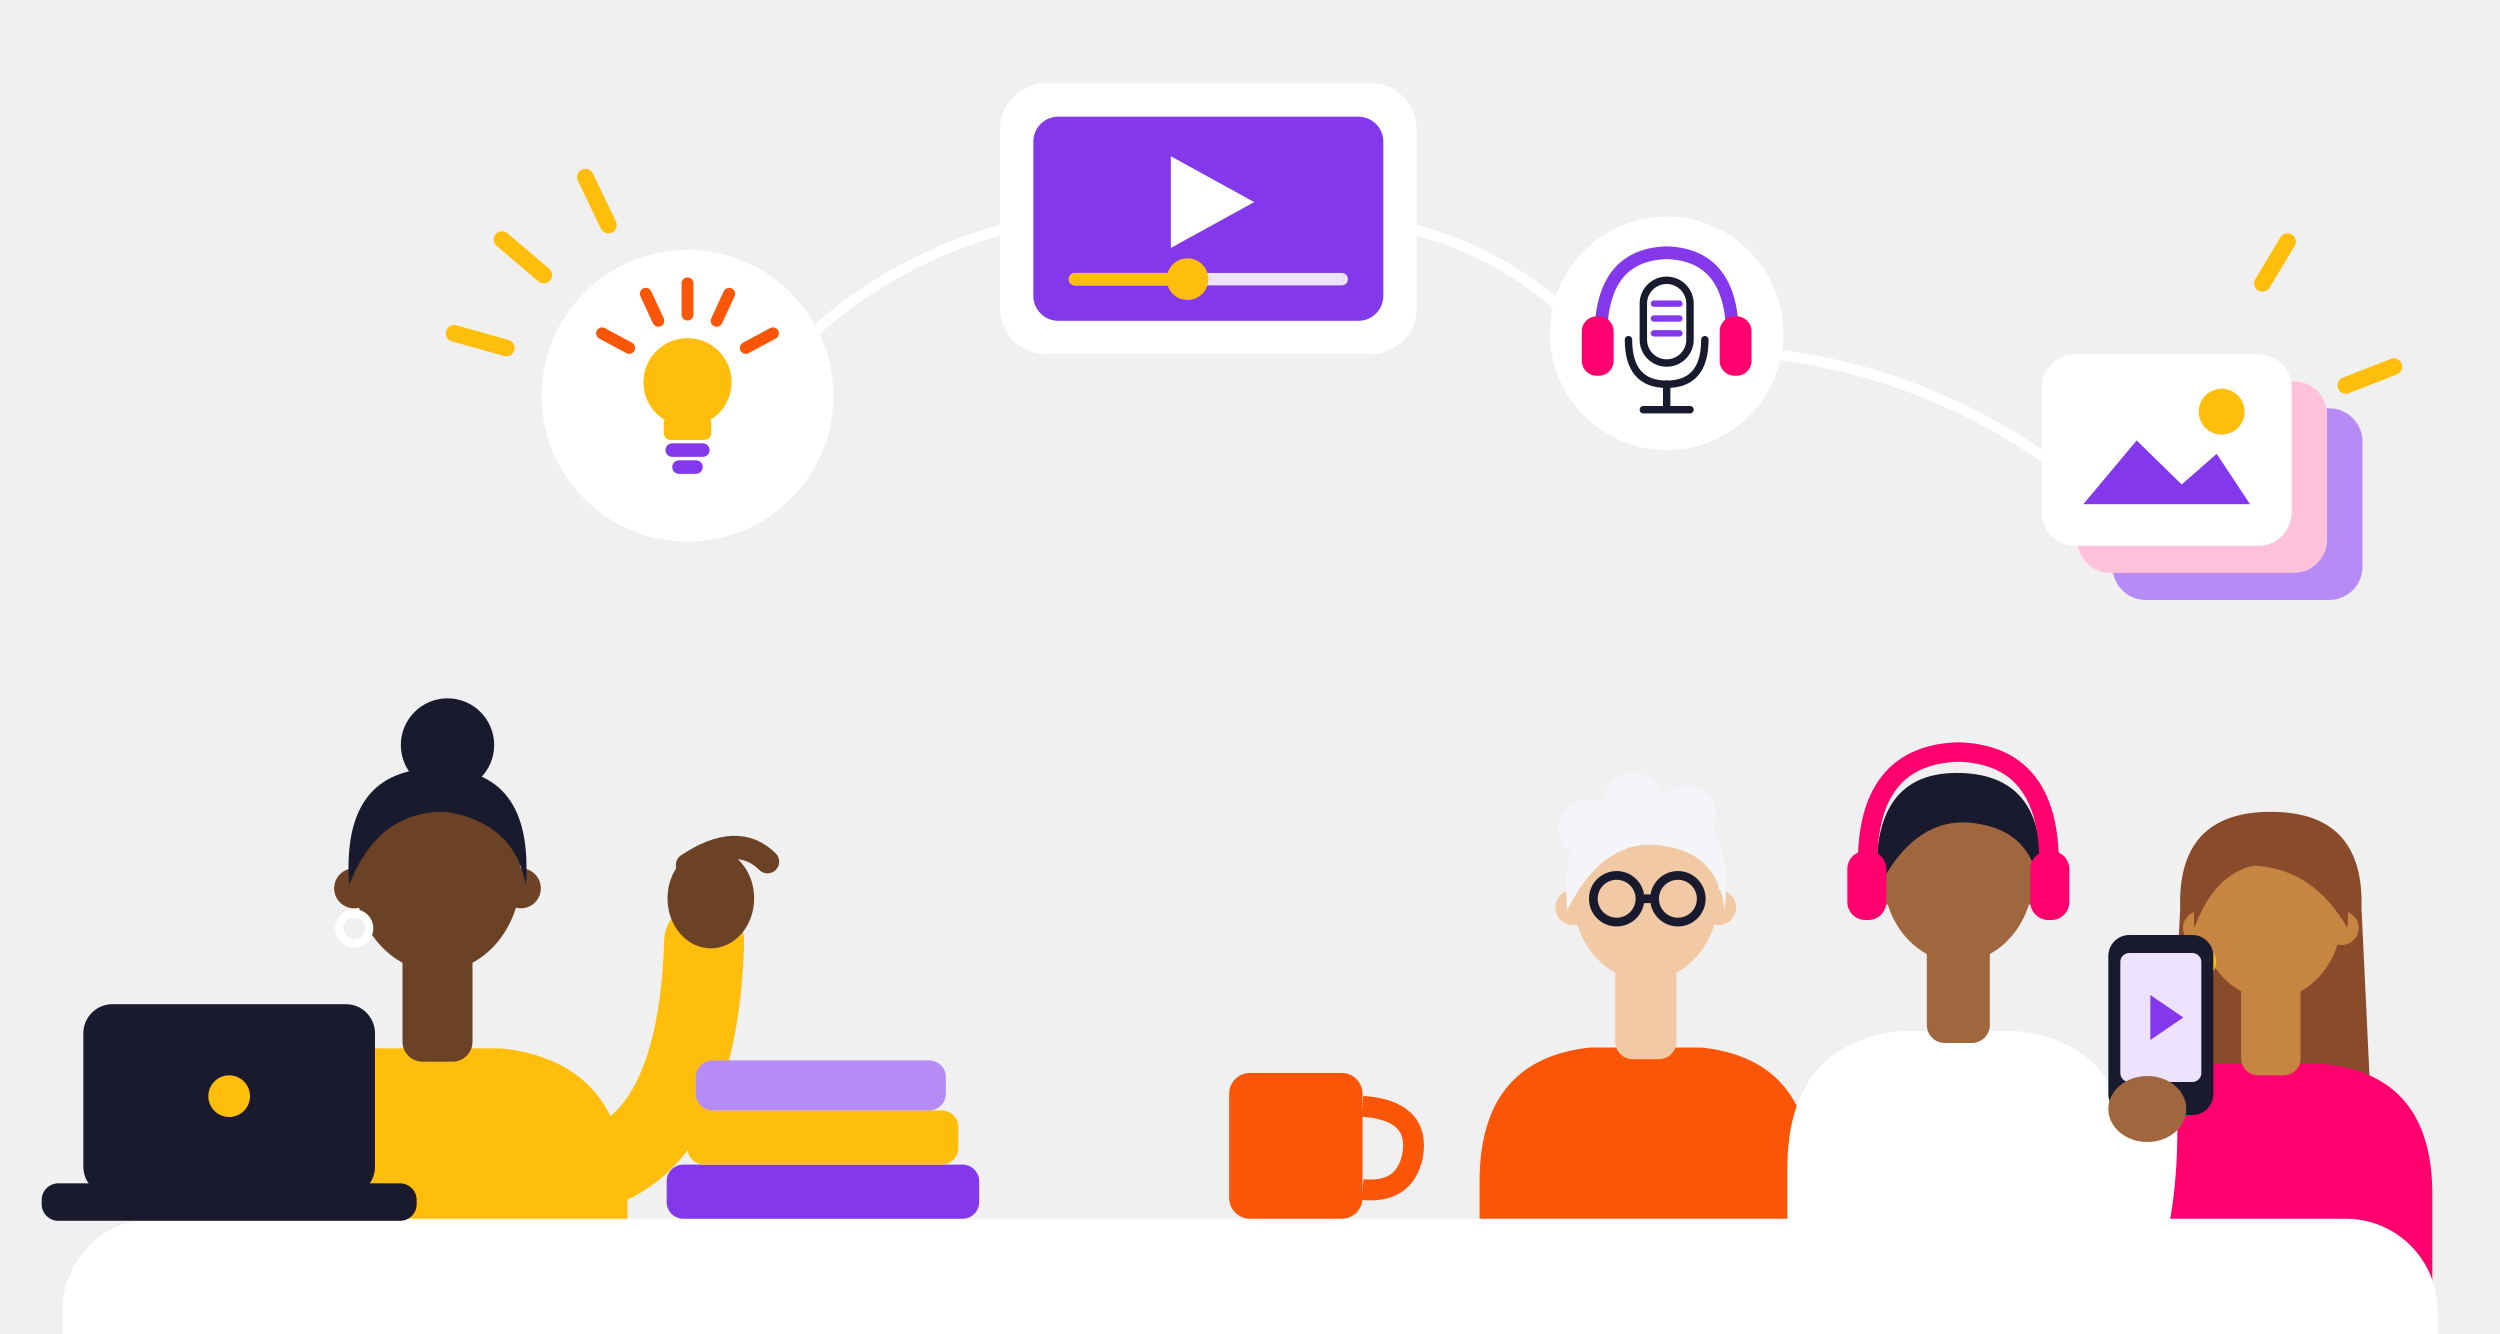
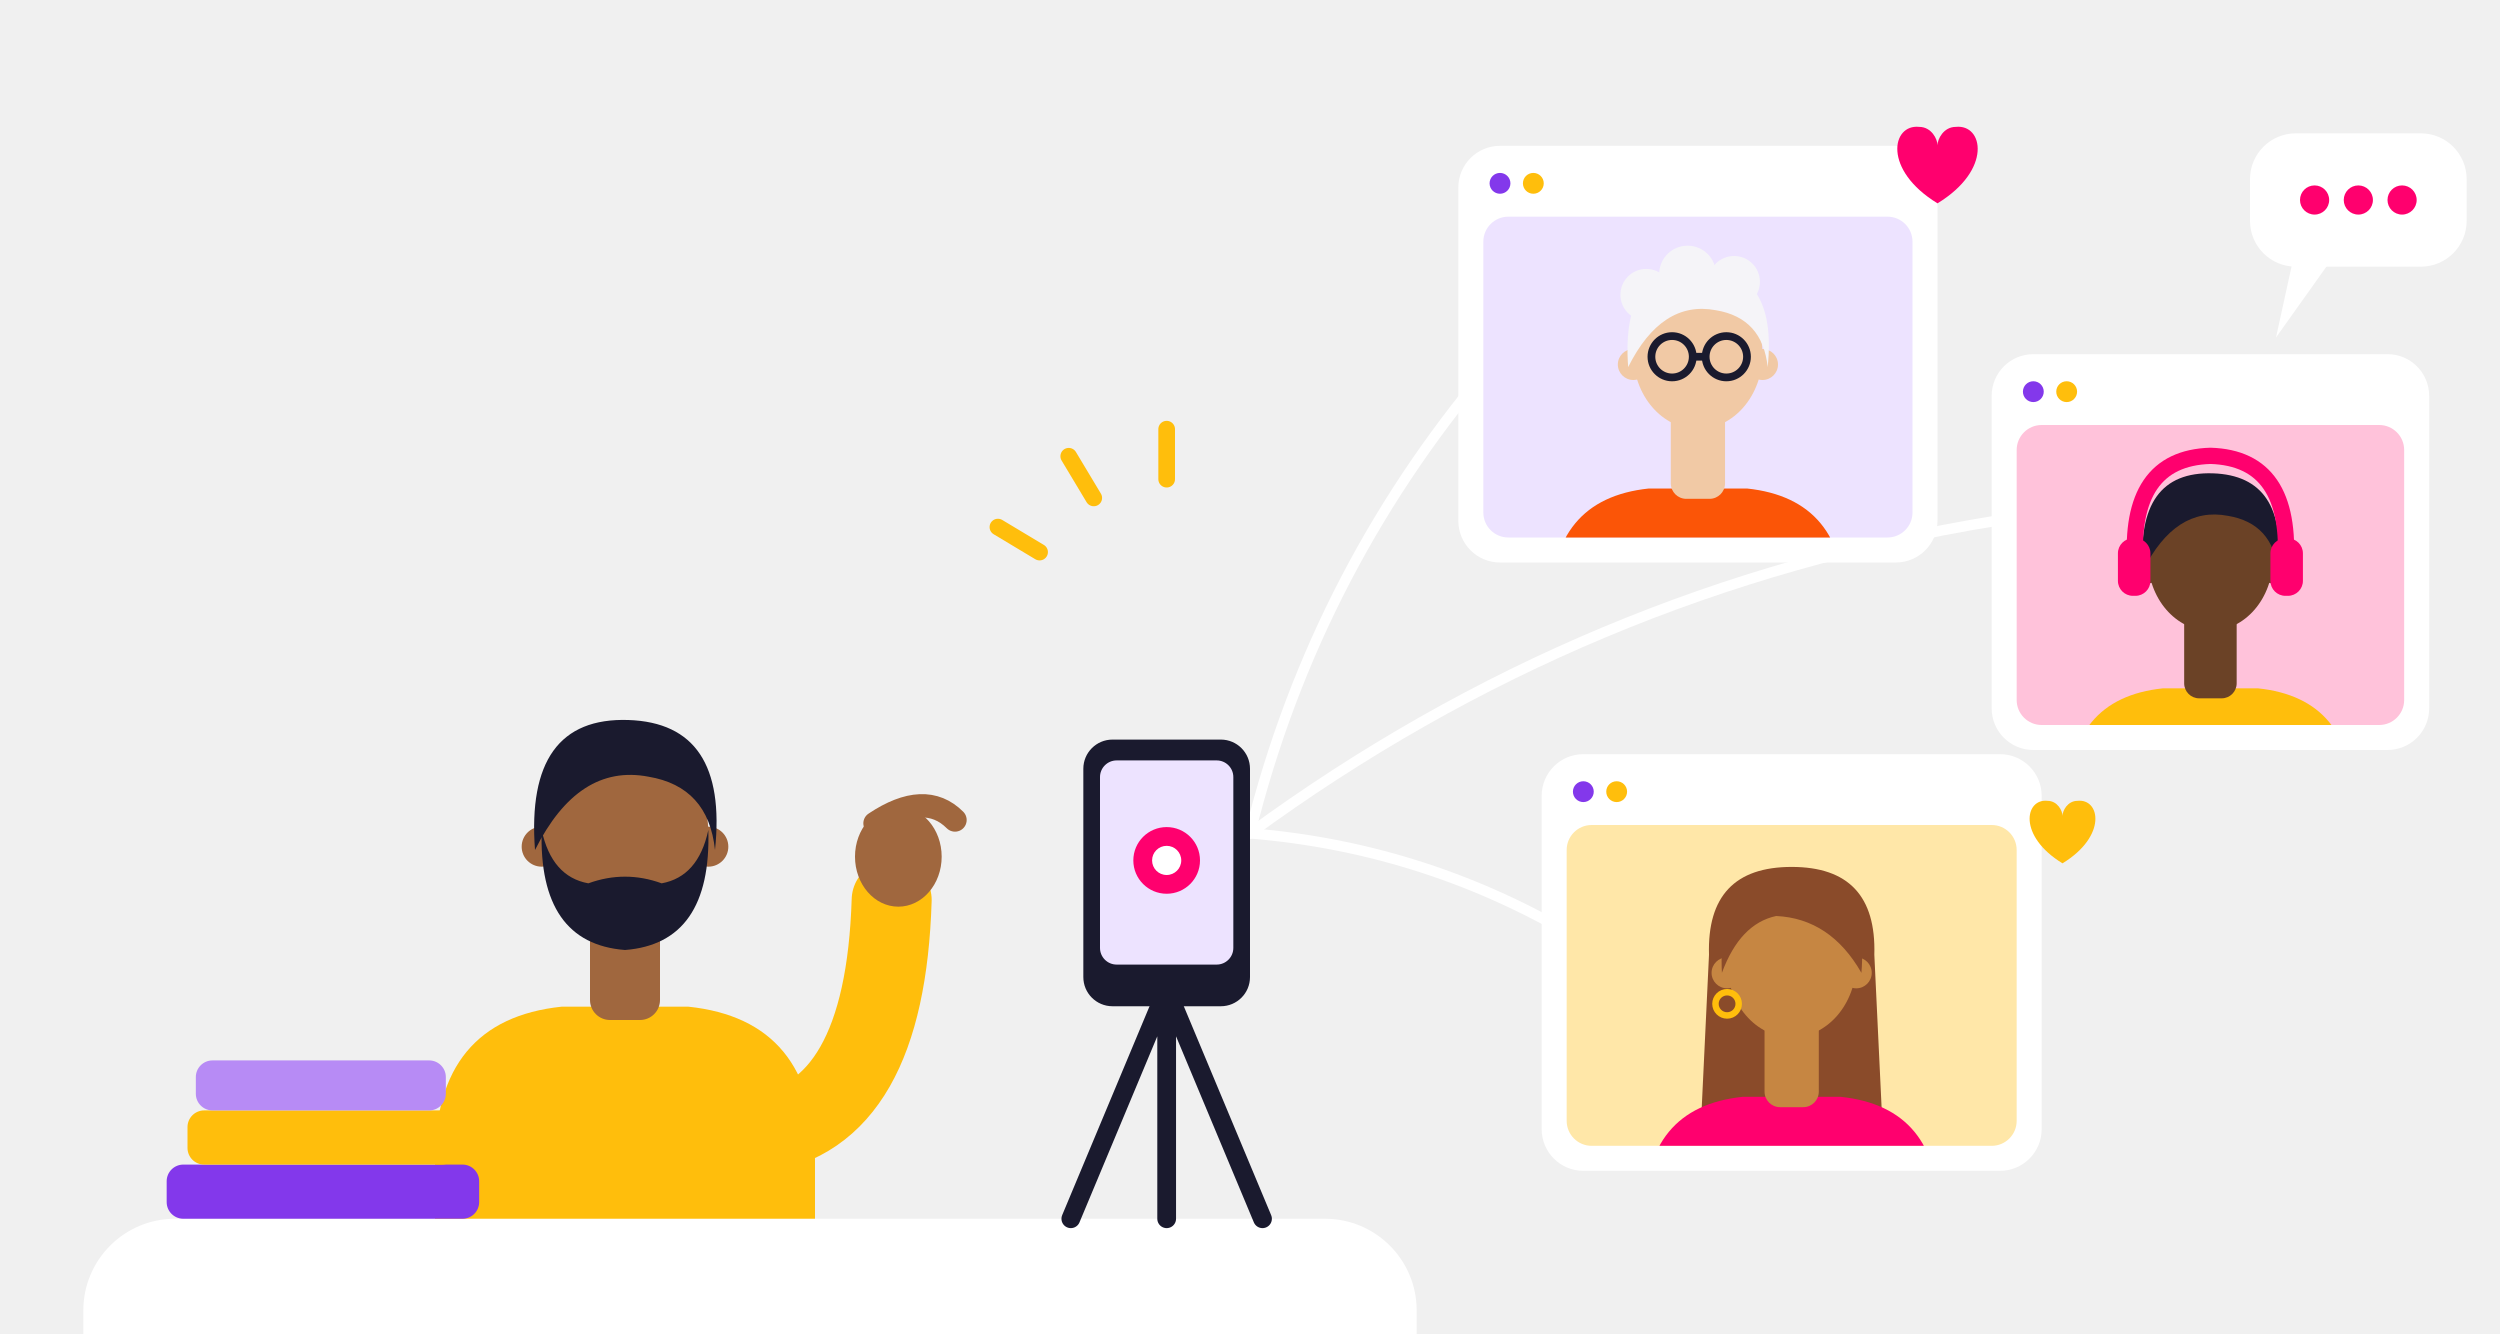
<svg xmlns="http://www.w3.org/2000/svg" viewBox="0 0 1200 640" width="1200" height="640">
-   <path d="M 390 160 Q 430 124 482 110" fill="none" stroke="#FFFFFF" stroke-width="5" stroke-linecap="round" />
-   <path d="M 678 110 Q 720 121 752 150" fill="none" stroke="#FFFFFF" stroke-width="5" stroke-linecap="round" />
-   <path d="M 852 170 Q 923 179 982 220" fill="none" stroke="#FFFFFF" stroke-width="5" stroke-linecap="round" />
-   <rect x="480" y="40" width="200" height="130" rx="22" fill="#FFFFFF" />
-   <rect x="496" y="56" width="168" height="98" rx="12" fill="#8338EB" />
-   <path d="M 562.0 75.0 L 562.0 119.0 L 602.0 97.0 Z" fill="#FFFFFF" />
-   <path d="M 516 134 L 644 134" stroke="#EDE3FF" stroke-width="6" stroke-linecap="round" />
-   <path d="M 516 134 L 570.0 134" stroke="#FFBE0C" stroke-width="6" stroke-linecap="round" />
-   <circle cx="570.0" cy="134" r="10" fill="#FFBE0C" />
-   <circle cx="800" cy="160" r="56" fill="#FFFFFF" />
-   <path d="M 768.436 164.073 Q 767.418 122.327 800 121.309 Q 832.582 122.327 831.564 164.073" fill="none" stroke="#8338EB" stroke-width="6.109" stroke-linecap="round" />
-   <rect x="759.273" y="151.855" width="15.273" height="28.509" rx="7.127" fill="#FF006E" />
-   <rect x="825.455" y="151.855" width="15.273" height="28.509" rx="7.127" fill="#FF006E" />
-   <rect x="788.8" y="134.545" width="22.4" height="39.709" rx="11.2" fill="#FFFFFF" stroke="#1A1A2E" stroke-width="3.564" />
-   <path d="M 793.891 145.745 L 806.109 145.745 M 793.891 152.873 L 806.109 152.873 M 793.891 160 L 806.109 160" stroke="#8338EB" stroke-width="3.055" stroke-linecap="round" />
-   <path d="M 781.673 163.055 Q 781.673 184.436 800 184.436 Q 818.327 184.436 818.327 163.055" fill="none" stroke="#1A1A2E" stroke-width="3.564" stroke-linecap="round" />
-   <path d="M 800 184.436 L 800 195.636 M 788.8 196.655 L 811.2 196.655" stroke="#1A1A2E" stroke-width="3.564" stroke-linecap="round" />
-   <rect x="1014" y="196" width="120" height="92" rx="16" fill="#B78BF5" />
-   <rect x="997" y="183" width="120" height="92" rx="16" fill="#FFC2DA" />
-   <rect x="980" y="170" width="120" height="92" rx="16" fill="#FFFFFF" />
-   <path d="M 1000 242 L 1025.6 211.4 L 1047.2 232.56 L 1064.0 217.84 L 1080 242 Z" fill="#8338EB" />
-   <circle cx="1066.4" cy="197.6" r="11" fill="#FFBE0C" />
-   <circle cx="330" cy="190" r="70" fill="#FFFFFF" />
-   <path d="M 302 167 L 289 160" stroke="#FB5507" stroke-width="5.698" stroke-linecap="round" />
-   <path d="M 316 154 L 310 141" stroke="#FB5507" stroke-width="5.698" stroke-linecap="round" />
-   <path d="M 330 151 L 330 136" stroke="#FB5507" stroke-width="5.698" stroke-linecap="round" />
-   <path d="M 344 154 L 350 141" stroke="#FB5507" stroke-width="5.698" stroke-linecap="round" />
-   <path d="M 358 167 L 371 160" stroke="#FB5507" stroke-width="5.698" stroke-linecap="round" />
-   <circle cx="330" cy="183.488" r="21.163" fill="#FFBE0C" />
-   <rect x="318.605" y="199.767" width="22.791" height="11.395" rx="3.256" fill="#FFBE0C" />
-   <rect x="319.419" y="212.791" width="21.163" height="6.512" rx="3.256" fill="#8338EB" />
-   <rect x="322.674" y="220.93" width="14.651" height="6.512" rx="3.256" fill="#8338EB" />
-   <path d="M 243 167 L 218 160" stroke="#FFBE0C" stroke-width="8" stroke-linecap="round" />
-   <path d="M 261 132 L 241 115" stroke="#FFBE0C" stroke-width="8" stroke-linecap="round" />
-   <path d="M 292 108 L 281 85" stroke="#FFBE0C" stroke-width="8" stroke-linecap="round" />
-   <path d="M 1086 136 L 1098 116" stroke="#FFBE0C" stroke-width="8" stroke-linecap="round" />
-   <path d="M 1126 185 L 1149 176" stroke="#FFBE0C" stroke-width="8" stroke-linecap="round" />
-   <g transform="translate(790,430) scale(0.7,0.7)">
-     <path d="M -114 320 L -114 196 Q -114 112 -38 104 L 38 104 Q 114 112 114 196 L 114 320 Z" fill="#FB5507" />
-     <rect x="-21" y="36" width="42" height="76" rx="12" fill="#F1C9A5" />
-     <circle cx="-50" cy="8" r="12" fill="#F1C9A5" />
-     <circle cx="50" cy="8" r="12" fill="#F1C9A5" />
-     <ellipse cx="0" cy="0" rx="50" ry="58" fill="#F1C9A5" />
-     <path d="M -54 10 Q -60 -70 2 -68 Q 62 -66 54 10 Q 50 -28 14 -34 Q -28 -42 -54 10 Z" fill="#F5F4F8" />
-     <circle cx="-40" cy="-46" r="20" fill="#F5F4F8" />
-     <circle cx="-8" cy="-62" r="22" fill="#F5F4F8" />
-     <circle cx="28" cy="-56" r="20" fill="#F5F4F8" />
-     <circle cx="-20" cy="2" r="16" fill="none" stroke="#1A1A2E" stroke-width="6" />
-     <circle cx="22" cy="2" r="16" fill="none" stroke="#1A1A2E" stroke-width="6" />
-     <path d="M -4 2 L 6 2" stroke="#1A1A2E" stroke-width="6" />
+   <path d="M 600 400 Q 632 271 720 170" fill="none" stroke="#FFFFFF" stroke-width="5" stroke-linecap="round" />
+   <path d="M 600 400 Q 761 282 958 250" fill="none" stroke="#FFFFFF" stroke-width="5" stroke-linecap="round" />
+   <path d="M 600 400 Q 686 407 760 452" fill="none" stroke="#FFFFFF" stroke-width="5" stroke-linecap="round" />
+   <rect x="700" y="70" width="230" height="200" rx="20" fill="#FFFFFF" />
+   <circle cx="720" cy="88" r="5" fill="#8338EB" />
+   <circle cx="736" cy="88" r="5" fill="#FFBE0C" />
+   <clipPath id="tela-a">
+     <rect x="712" y="104" width="206" height="154" rx="12" />
+   </clipPath>
+   <rect x="712" y="104" width="206" height="154" rx="12" fill="#EDE3FF" />
+   <g clip-path="url(#tela-a)">
+     <g transform="translate(815,170) scale(0.62,0.62)">
+       <path d="M -114 320 L -114 196 Q -114 112 -38 104 L 38 104 Q 114 112 114 196 L 114 320 Z" fill="#FB5507" />
+       <rect x="-21" y="36" width="42" height="76" rx="12" fill="#F1C9A5" />
+       <circle cx="-50" cy="8" r="12" fill="#F1C9A5" />
+       <circle cx="50" cy="8" r="12" fill="#F1C9A5" />
+       <ellipse cx="0" cy="0" rx="50" ry="58" fill="#F1C9A5" />
+       <path d="M -54 10 Q -60 -70 2 -68 Q 62 -66 54 10 Q 50 -28 14 -34 Q -28 -42 -54 10 Z" fill="#F5F4F8" />
+       <circle cx="-40" cy="-46" r="20" fill="#F5F4F8" />
+       <circle cx="-8" cy="-62" r="22" fill="#F5F4F8" />
+       <circle cx="28" cy="-56" r="20" fill="#F5F4F8" />
+       <circle cx="-20" cy="2" r="16" fill="none" stroke="#1A1A2E" stroke-width="6" />
+       <circle cx="22" cy="2" r="16" fill="none" stroke="#1A1A2E" stroke-width="6" />
+       <path d="M -4 2 L 6 2" stroke="#1A1A2E" stroke-width="6" />
+     </g>
  </g>
-   <g transform="translate(1090,440) scale(0.68,0.68)">
-     <path d="M -64 -6 Q -66 -74 0 -74 Q 66 -74 64 -6 L 70 120 Q 0 132 -70 120 Z" fill="#8A4B2A" />
-     <path d="M -114 320 L -114 196 Q -114 112 -38 104 L 38 104 Q 114 112 114 196 L 114 320 Z" fill="#FF006E" />
-     <rect x="-21" y="36" width="42" height="76" rx="12" fill="#C68642" />
-     <circle cx="-50" cy="8" r="12" fill="#C68642" />
-     <circle cx="50" cy="8" r="12" fill="#C68642" />
-     <ellipse cx="0" cy="0" rx="50" ry="58" fill="#C68642" />
-     <path d="M -54 8 Q -58 -66 2 -66 Q 60 -64 54 8 Q 30 -34 -12 -36 Q -40 -30 -54 8 Z" fill="#8A4B2A" />
-     <circle cx="-50" cy="32" r="9" fill="none" stroke="#FFBE0C" stroke-width="5" />
+   <rect x="956" y="170" width="210" height="190" rx="20" fill="#FFFFFF" />
+   <circle cx="976" cy="188" r="5" fill="#8338EB" />
+   <circle cx="992" cy="188" r="5" fill="#FFBE0C" />
+   <clipPath id="tela-b">
+     <rect x="968" y="204" width="186" height="144" rx="12" />
+   </clipPath>
+   <rect x="968" y="204" width="186" height="144" rx="12" fill="#FFC2DA" />
+   <g clip-path="url(#tela-b)">
+     <g transform="translate(1061,268) scale(0.6,0.6)">
+       <path d="M -114 320 L -114 196 Q -114 112 -38 104 L 38 104 Q 114 112 114 196 L 114 320 Z" fill="#FFBE0C" />
+       <rect x="-21" y="36" width="42" height="76" rx="12" fill="#6B4226" />
+       <circle cx="-50" cy="8" r="12" fill="#6B4226" />
+       <circle cx="50" cy="8" r="12" fill="#6B4226" />
+       <ellipse cx="0" cy="0" rx="50" ry="58" fill="#6B4226" />
+       <path d="M -54 10 Q -60 -70 2 -68 Q 62 -66 54 10 Q 50 -28 14 -34 Q -28 -42 -54 10 Z" fill="#1A1A2E" />
+       <path d="M -60 6 Q -66 -80 0 -82 Q 66 -80 60 6" fill="none" stroke="#FF006E" stroke-width="13" stroke-linecap="round" />
+       <rect x="-74" y="-16" width="26" height="46" rx="12" fill="#FF006E" />
+       <rect x="48" y="-16" width="26" height="46" rx="12" fill="#FF006E" />
+     </g>
  </g>
-   <g transform="translate(940,420) scale(0.72,0.72)">
-     <path d="M -114 320 L -114 196 Q -114 112 -38 104 L 38 104 Q 114 112 114 196 L 114 320 Z" fill="#FFFFFF" />
+   <rect x="740" y="362" width="240" height="200" rx="20" fill="#FFFFFF" />
+   <circle cx="760" cy="380" r="5" fill="#8338EB" />
+   <circle cx="776" cy="380" r="5" fill="#FFBE0C" />
+   <clipPath id="tela-c">
+     <rect x="752" y="396" width="216" height="154" rx="12" />
+   </clipPath>
+   <rect x="752" y="396" width="216" height="154" rx="12" fill="#FFE7A8" />
+   <g clip-path="url(#tela-c)">
+     <g transform="translate(860,462) scale(0.62,0.62)">
+       <path d="M -64 -6 Q -66 -74 0 -74 Q 66 -74 64 -6 L 70 120 Q 0 132 -70 120 Z" fill="#8A4B2A" />
+       <path d="M -114 320 L -114 196 Q -114 112 -38 104 L 38 104 Q 114 112 114 196 L 114 320 Z" fill="#FF006E" />
+       <rect x="-21" y="36" width="42" height="76" rx="12" fill="#C68642" />
+       <circle cx="-50" cy="8" r="12" fill="#C68642" />
+       <circle cx="50" cy="8" r="12" fill="#C68642" />
+       <ellipse cx="0" cy="0" rx="50" ry="58" fill="#C68642" />
+       <path d="M -54 8 Q -58 -66 2 -66 Q 60 -64 54 8 Q 30 -34 -12 -36 Q -40 -30 -54 8 Z" fill="#8A4B2A" />
+       <circle cx="-50" cy="32" r="9" fill="none" stroke="#FFBE0C" stroke-width="5" />
+     </g>
+   </g>
+   <path d="M 930 97.6 C 903.6 81.5 908.0 59.5 921.2 60.9 C 927.1 60.9 930 66.8 930 69.7 C 930 66.8 932.9 60.9 938.8 60.9 C 952.0 59.5 956.4 81.5 930 97.6 Z" fill="#FF006E" />
+   <rect x="1080" y="64" width="104" height="64" rx="22" fill="#FFFFFF" />
+   <path d="M 1100.8 124 L 1092.48 162 L 1119.52 124 Z" fill="#FFFFFF" />
+   <circle cx="1111" cy="96" r="7" fill="#FF006E" />
+   <circle cx="1132" cy="96" r="7" fill="#FF006E" />
+   <circle cx="1153" cy="96" r="7" fill="#FF006E" />
+   <path d="M 990 414.4 C 968.4 401.2 972.0 383.2 982.8 384.4 C 987.6 384.4 990 389.2 990 391.6 C 990 389.2 992.4 384.4 997.2 384.4 C 1008.0 383.2 1011.6 401.2 990 414.4 Z" fill="#FFBE0C" />
+   <path d="M 499 265 L 479 253" stroke="#FFBE0C" stroke-width="8" stroke-linecap="round" />
+   <path d="M 525 239 L 513 219" stroke="#FFBE0C" stroke-width="8" stroke-linecap="round" />
+   <path d="M 560 230 L 560 206" stroke="#FFBE0C" stroke-width="8" stroke-linecap="round" />
+   <g transform="translate(300,400) scale(0.8,0.8)">
+     <path d="M -114 320 L -114 196 Q -114 112 -38 104 L 38 104 Q 114 112 114 196 L 114 320 Z" fill="#FFBE0C" />
    <rect x="-21" y="36" width="42" height="76" rx="12" fill="#A0673E" />
    <circle cx="-50" cy="8" r="12" fill="#A0673E" />
    <circle cx="50" cy="8" r="12" fill="#A0673E" />
    <ellipse cx="0" cy="0" rx="50" ry="58" fill="#A0673E" />
    <path d="M -54 10 Q -60 -70 2 -68 Q 62 -66 54 10 Q 50 -28 14 -34 Q -28 -42 -54 10 Z" fill="#1A1A2E" />
-     <path d="M -60 6 Q -66 -80 0 -82 Q 66 -80 60 6" fill="none" stroke="#FF006E" stroke-width="13" stroke-linecap="round" />
-     <rect x="-74" y="-16" width="26" height="46" rx="12" fill="#FF006E" />
-     <rect x="48" y="-16" width="26" height="46" rx="12" fill="#FF006E" />
-     <path d="M 62 300 Q 126 290 124 160" fill="none" stroke="#FFFFFF" stroke-width="44" stroke-linecap="round" />
-     <rect x="100" y="40" width="70" height="120" rx="14" fill="#1A1A2E" />
-     <rect x="108" y="52" width="54" height="86" rx="6" fill="#EDE3FF" />
-     <path d="M 128 80 L 128 110 L 150 95 Z" fill="#8338EB" />
-     <ellipse cx="126" cy="156" rx="26" ry="22" fill="#A0673E" />
+     <path d="M -50 -2 Q -52 66 0 70 Q 52 66 50 -2 Q 44 26 22 30 Q 0 22 -22 30 Q -44 26 -50 -2 Z" fill="#1A1A2E" />
+     <path d="M 80 180 Q 156 170 160 40" fill="none" stroke="#FFBE0C" stroke-width="48" stroke-linecap="round" />
+     <ellipse cx="164" cy="14" rx="26" ry="30" fill="#A0673E" />
+     <path d="M 150 -6 Q 180 -26 198 -8" fill="none" stroke="#A0673E" stroke-width="14" stroke-linecap="round" />
  </g>
-   <g transform="translate(210,420) scale(0.8,0.8)">
-     <path d="M -114 320 L -114 196 Q -114 112 -38 104 L 38 104 Q 114 112 114 196 L 114 320 Z" fill="#FFBE0C" />
-     <rect x="-21" y="36" width="42" height="76" rx="12" fill="#6B4226" />
-     <circle cx="-50" cy="8" r="12" fill="#6B4226" />
-     <circle cx="50" cy="8" r="12" fill="#6B4226" />
-     <ellipse cx="0" cy="0" rx="50" ry="58" fill="#6B4226" />
-     <circle cx="6" cy="-78" r="28" fill="#1A1A2E" />
-     <path d="M -53 6 Q -58 -64 0 -64 Q 58 -64 53 6 Q 46 -32 4 -38 Q -36 -38 -53 6 Z" fill="#1A1A2E" />
-     <circle cx="-50" cy="32" r="9" fill="none" stroke="#FFFFFF" stroke-width="5" />
-     <path d="M 80 180 Q 156 170 160 40" fill="none" stroke="#FFBE0C" stroke-width="48" stroke-linecap="round" />
-     <ellipse cx="164" cy="14" rx="26" ry="30" fill="#6B4226" />
-     <path d="M 150 -6 Q 180 -26 198 -8" fill="none" stroke="#6B4226" stroke-width="14" stroke-linecap="round" />
-   </g>
-   <rect x="30" y="585" width="1140" height="200" rx="44" fill="#FFFFFF" />
-   <rect x="40.0" y="482" width="140" height="92" rx="14" fill="#1A1A2E" />
-   <circle cx="110" cy="526.16" r="10" fill="#FFBE0C" />
-   <rect x="20.0" y="568" width="180" height="18" rx="8" fill="#1A1A2E" />
-   <rect x="320" y="559" width="150" height="26" rx="8" fill="#8338EB" />
-   <rect x="330" y="533" width="130" height="26" rx="8" fill="#FFBE0C" />
-   <rect x="334" y="509" width="120" height="24" rx="8" fill="#B78BF5" />
-   <rect x="590" y="515" width="64" height="70" rx="10" fill="#FB5507" />
-   <path d="M 654 531 Q 682 533 678 555 Q 674 573 654 571" fill="none" stroke="#FB5507" stroke-width="10" />
+   <rect x="40" y="585" width="640" height="200" rx="44" fill="#FFFFFF" />
+   <path d="M 560 475 L 514 585 M 560 475 L 606 585 M 560 475 L 560 585" stroke="#1A1A2E" stroke-width="9" stroke-linecap="round" />
+   <rect x="520" y="355" width="80" height="128" rx="14" fill="#1A1A2E" />
+   <rect x="528" y="365" width="64" height="98" rx="8" fill="#EDE3FF" />
+   <circle cx="560" cy="413" r="16" fill="#FF006E" />
+   <circle cx="560" cy="413" r="7" fill="#FFFFFF" />
+   <rect x="80" y="559" width="150" height="26" rx="8" fill="#8338EB" />
+   <rect x="90" y="533" width="130" height="26" rx="8" fill="#FFBE0C" />
+   <rect x="94" y="509" width="120" height="24" rx="8" fill="#B78BF5" />
</svg>
